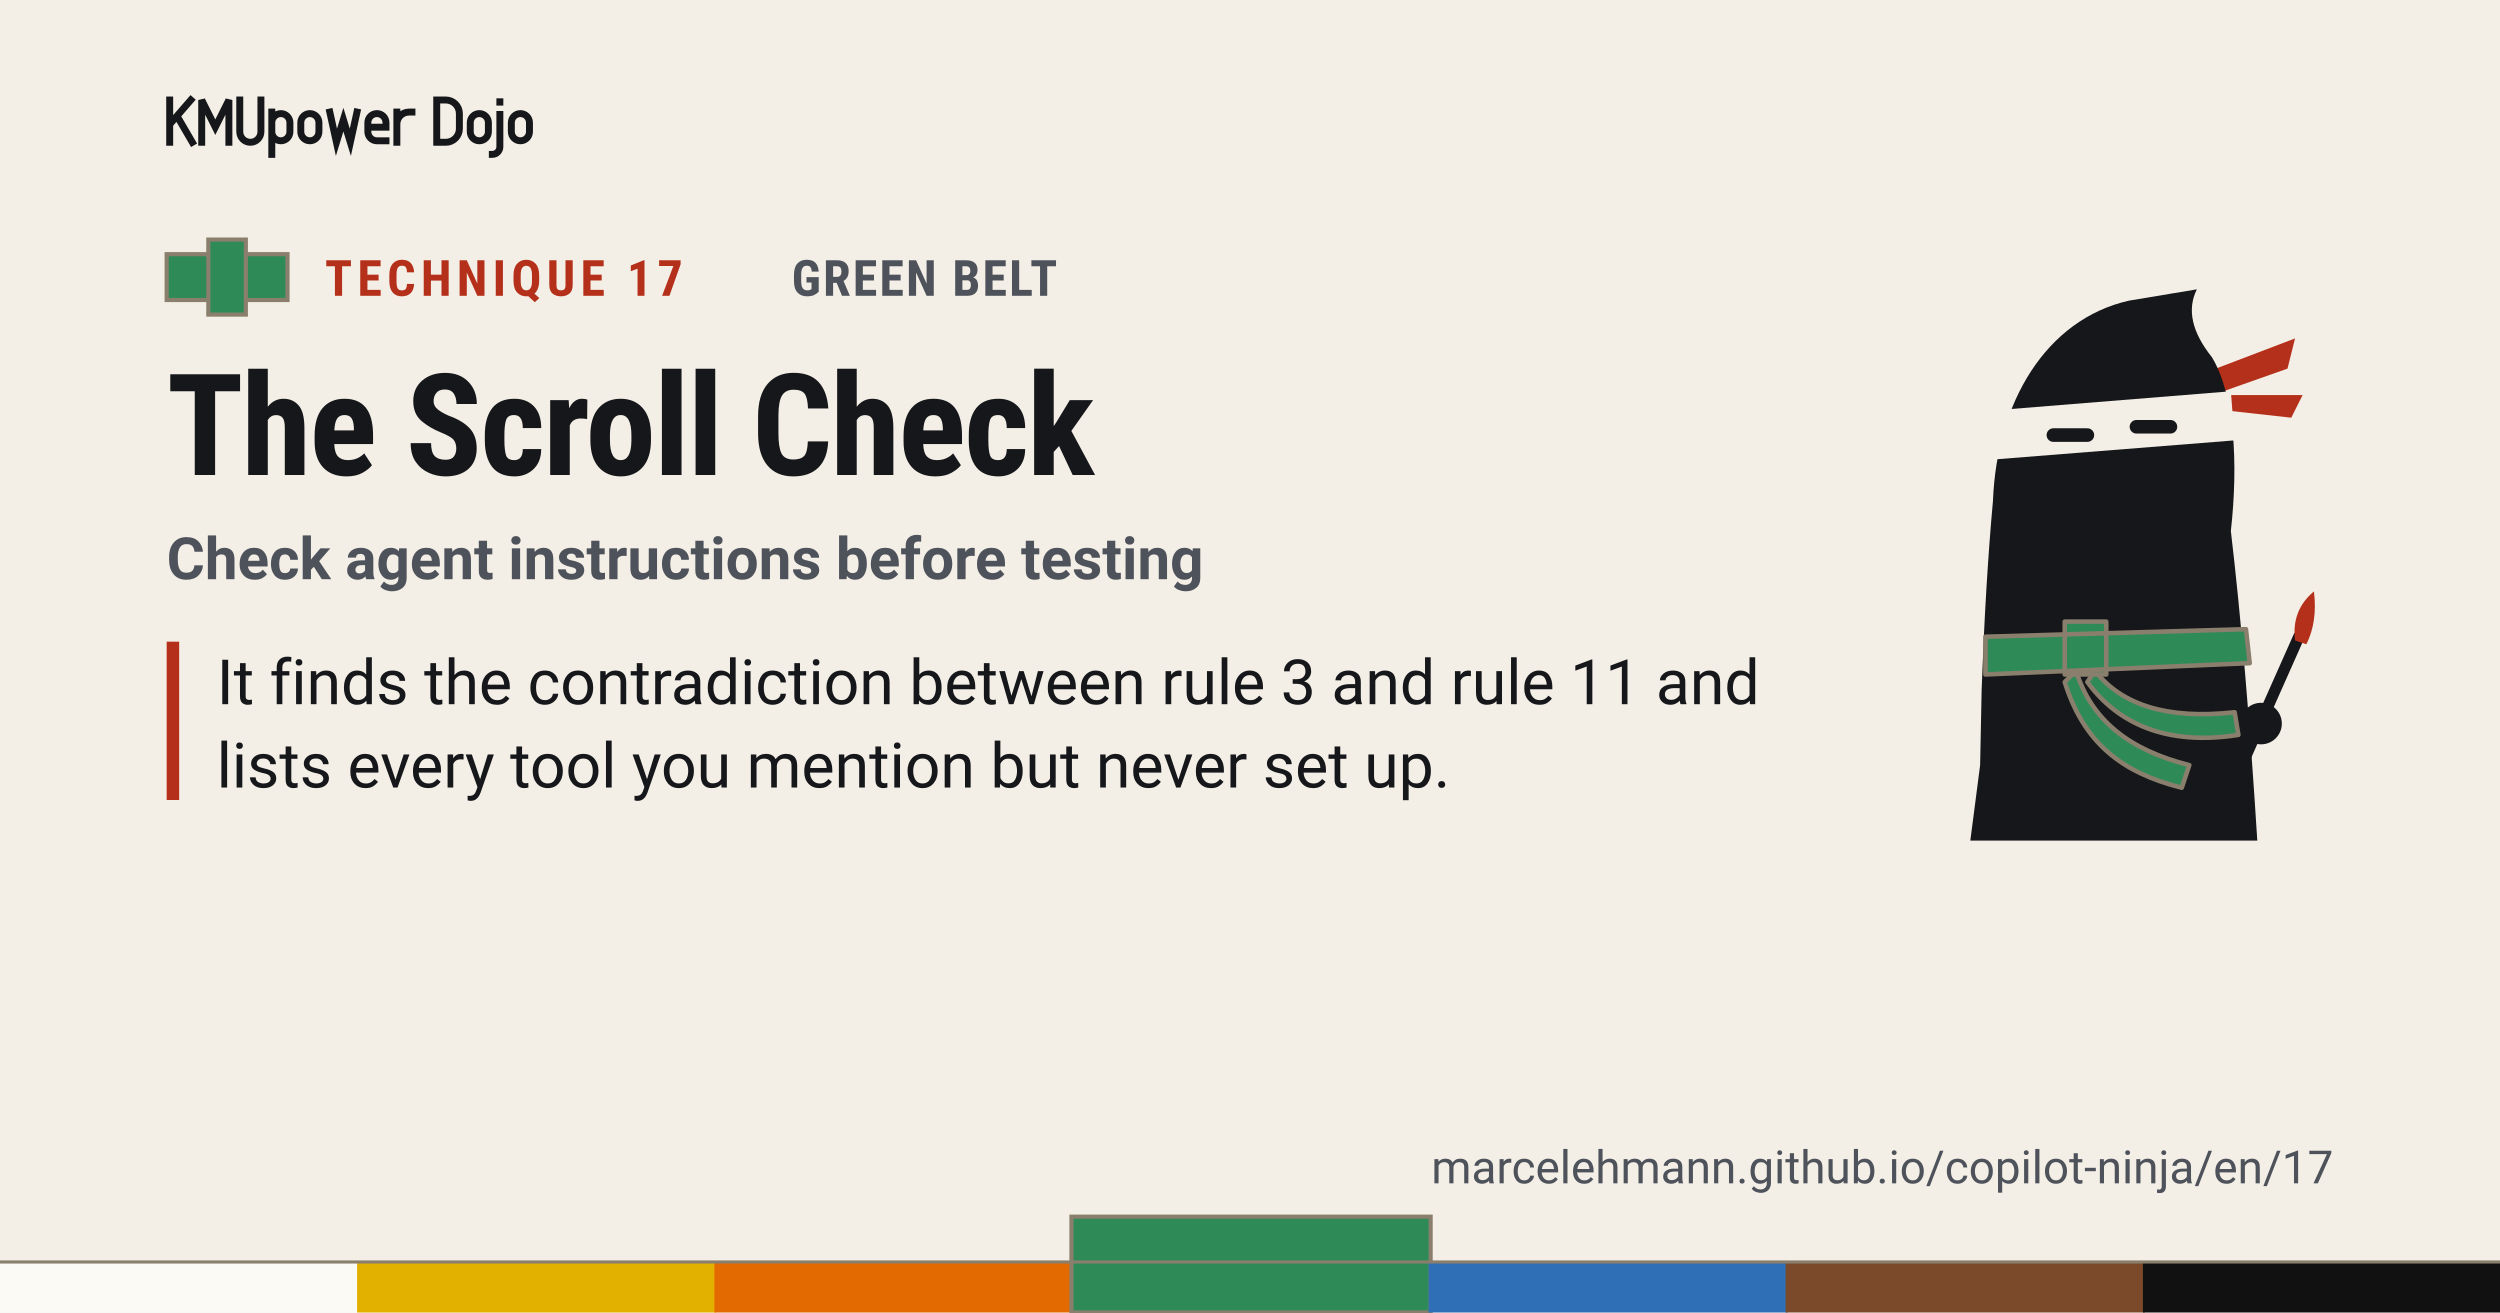
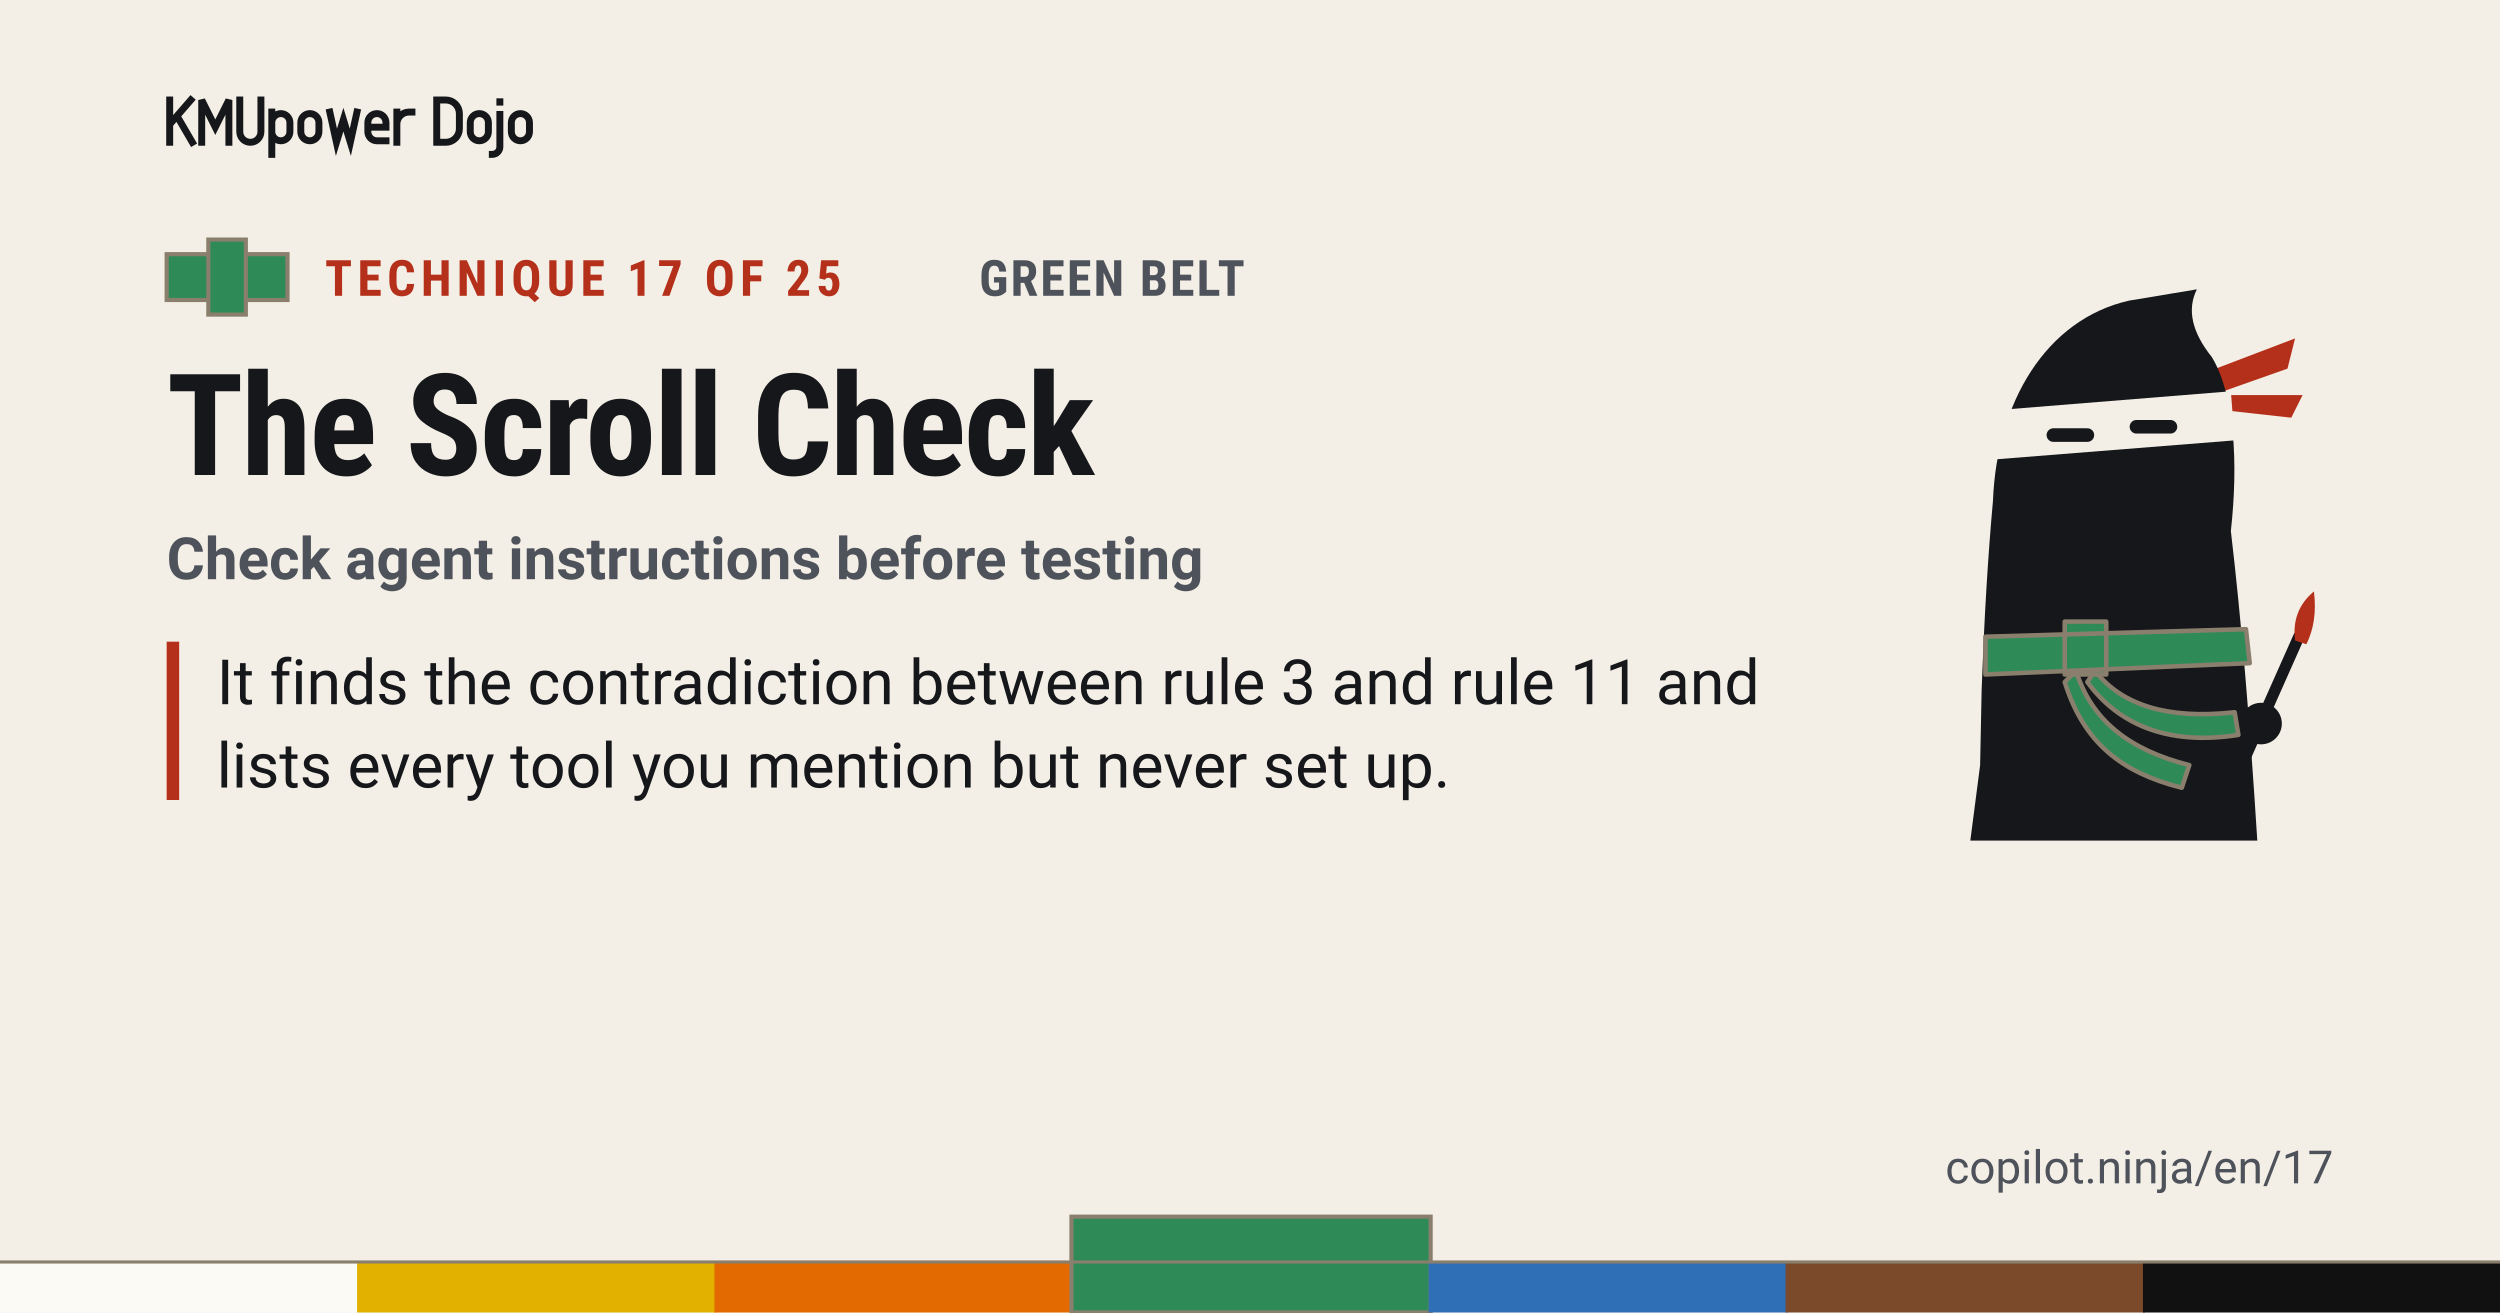
<svg xmlns="http://www.w3.org/2000/svg" width="1200" height="630" viewBox="0 0 1200 630" role="img" aria-label="Technique 17: The Scroll Check. It finds the contradiction between rule 3 and rule 11 and lists every tool you mention but never set up.">
  <rect width="1200" height="630" fill="#F4EFE6" />
  <g transform="translate(80 48) scale(1.45)" fill="none" stroke="#15171B" stroke-width="2.3" stroke-linecap="square">
    <path d="M1 0V14M8 0L1.5 7.5M3.6 5.6L8.5 14M11.6 14V0L16.1 9L20.6 0V14M24.2 0V10.5A3.5 3.5 0 0 0 31.2 10.5V0M34.8 18V4M34.8 7.5A3 3 0 0 1 40.8 7.5V10.5A3 3 0 0 1 34.8 10.5M44.4 7.5A3 3 0 0 1 50.4 7.5V10.5A3 3 0 0 1 44.4 10.5ZM54 4L56.2 14L58.5 6.5L60.8 14L63 4M66.8 9H72.6V7.5A3 3 0 0 0 66.6 7.5V10.5A3 3 0 0 0 69.6 13.5H72.6M76.2 14V4M76.2 8A4 4 0 0 1 80.2 4H81.2M89.4 0H92.4A4.5 4.5 0 0 1 96.9 4.5V9.5A4.5 4.5 0 0 1 92.4 14H89.4ZM100.5 7.5A3 3 0 0 1 106.5 7.5V10.5A3 3 0 0 1 100.5 10.5ZM110.3 4.8V15.5A2.5 2.5 0 0 1 107.8 18M110.3 0.6V0.7M114.1 7.5A3 3 0 0 1 120.1 7.5V10.5A3 3 0 0 1 114.1 10.5Z" />
  </g>
  <rect x="80" y="122" width="58" height="22" fill="#2E8B57" stroke="#8A7F6C" stroke-width="2" />
  <rect x="100" y="115" width="18" height="36" fill="#2E8B57" stroke="#8A7F6C" stroke-width="2" />
-   <text x="156" y="142" font-family="Bahnschrift, 'Avenir Next Condensed', 'Roboto Condensed', 'Arial Narrow', sans-serif" font-weight="700" font-size="24" letter-spacing="2.5" fill="#B4301A">TECHNIQUE 17</text>
-   <text x="380" y="142" font-family="Bahnschrift, 'Avenir Next Condensed', 'Roboto Condensed', 'Arial Narrow', sans-serif" font-weight="600" font-size="24" letter-spacing="1" fill="#4E525B">GREEN BELT</text>
+   <text x="156" y="142" font-family="Bahnschrift, 'Avenir Next Condensed', 'Roboto Condensed', 'Arial Narrow', sans-serif" font-weight="700" font-size="24" letter-spacing="2.5" fill="#B4301A">TECHNIQUE 17 OF 25</text>
+   <text x="470" y="142" font-family="Bahnschrift, 'Avenir Next Condensed', 'Roboto Condensed', 'Arial Narrow', sans-serif" font-weight="600" font-size="24" letter-spacing="1" fill="#4E525B">GREEN BELT</text>
  <text x="80" y="228" font-size="68" font-family="Bahnschrift, 'Avenir Next Condensed', 'Roboto Condensed', 'Arial Narrow', sans-serif" font-weight="700" fill="#15171B" letter-spacing="-1">The Scroll Check</text>
  <text x="80" y="278" font-size="28" font-family="'Segoe UI', system-ui, -apple-system, Roboto, Arial, sans-serif" font-weight="600" fill="#4E525B">Check agent instructions before testing</text>
  <rect x="80" y="308" width="6" height="76" fill="#B4301A" />
  <text x="104" y="338" font-size="30" font-family="'Segoe UI', system-ui, -apple-system, Roboto, Arial, sans-serif" fill="#15171B">It finds the contradiction between rule 3 and rule 11 and</text>
  <text x="104" y="378" font-size="30" font-family="'Segoe UI', system-ui, -apple-system, Roboto, Arial, sans-serif" fill="#15171B">lists every tool you mention but never set up.</text>
  <svg x="902" y="128" width="218" height="290" viewBox="0 0 120 160">
    <style>.t-koerper{fill:#15171B}.t-gesicht{fill:#F4EFE6}.t-augen{fill:none;stroke:#15171B;stroke-width:3.6;stroke-linecap:round}.t-band,.t-pinsel-spitze{fill:#B4301A}.t-guertel,.t-guertel-enden{fill:#2E8B57;stroke:#8A7F6C;stroke-width:1.2;stroke-linejoin:round}.t-pinsel-stiel{fill:none;stroke:#15171B;stroke-width:3;stroke-linecap:round}.t-hand{fill:#15171B}.t-rolle,.t-strich{display:none}</style>
    <g class="t-figur">
      <path class="t-band" d="M89 27l21-8-2 8-17 6zM90 34h22l-3 6-18-2z" />
      <path class="t-koerper" d="M24 152l2.6-20 .4-20q1-28 3-50c1-26 14-48 36-53l18-3q-4 8 4 18c6 10 7 28 5 46q4 34 7 82z" />
      <path class="t-gesicht" d="M31 38l62-5 1 13-63 5z" />
      <path class="t-augen" d="M46 44.6h9M68 42.4h9" />
      <g class="t-rolle">
        <path class="t-rolle-blatt" d="M30 114h60v18H30z" />
        <path class="t-rolle-zeilen" d="M38 120h40M38 126h28" />
        <path class="t-rolle-enden" d="M25 111h6v24h-6zM89 111h6v24h-6z" />
      </g>
      <path class="t-guertel-enden" d="M52 107c4 13 14 21 30 25l-2 6c-16-4-26-12-31-28zM57 107c7 9 19 13 37 11l1 6c-19 3-32-3-40-14z" />
      <path class="t-guertel" d="M28 98l69-2 1 9-70 3zM49 94h11v14H49z" />
      <g class="t-pinsel">
        <path class="t-pinsel-stiel" d="M95 134l16-36" />
        <path class="t-pinsel-spitze" d="M110 99q-1-8 5-13 1 8-2 14z" />
        <circle class="t-hand" cx="101" cy="121" r="5.5" />
      </g>
      <path class="t-strich" pathLength="1" d="M24 152l2.6-20 .4-20q1-28 3-50c1-26 14-48 36-53l18-3q-4 8 4 18c6 10 7 28 5 46q4 34 7 82z" />
    </g>
  </svg>
-   <text x="1120" y="568" text-anchor="end" font-family="'Segoe UI', system-ui, -apple-system, Roboto, Arial, sans-serif" font-size="22" fill="#4E525B">marcelehmann.github.io/copilot-ninja/en/17</text>
+   <text x="1120" y="568" text-anchor="end" font-family="'Segoe UI', system-ui, -apple-system, Roboto, Arial, sans-serif" font-size="22" fill="#4E525B">copilot.ninja/en/17</text>
  <rect x="0.0" y="606" width="172.4" height="24" fill="#FBFAF5" />
  <rect x="171.4" y="606" width="172.4" height="24" fill="#E2B100" />
  <rect x="342.9" y="606" width="172.4" height="24" fill="#E36A00" />
  <rect x="514.3" y="584" width="172.4" height="46" fill="#2E8B57" stroke="#8A7F6C" stroke-width="2" />
  <rect x="685.7" y="606" width="172.4" height="24" fill="#2F6FB5" />
  <rect x="857.1" y="606" width="172.4" height="24" fill="#7A4A2B" />
  <rect x="1028.6" y="606" width="172.4" height="24" fill="#111111" />
  <rect x="0" y="605" width="1200" height="1.5" fill="#8A7F6C" />
</svg>
